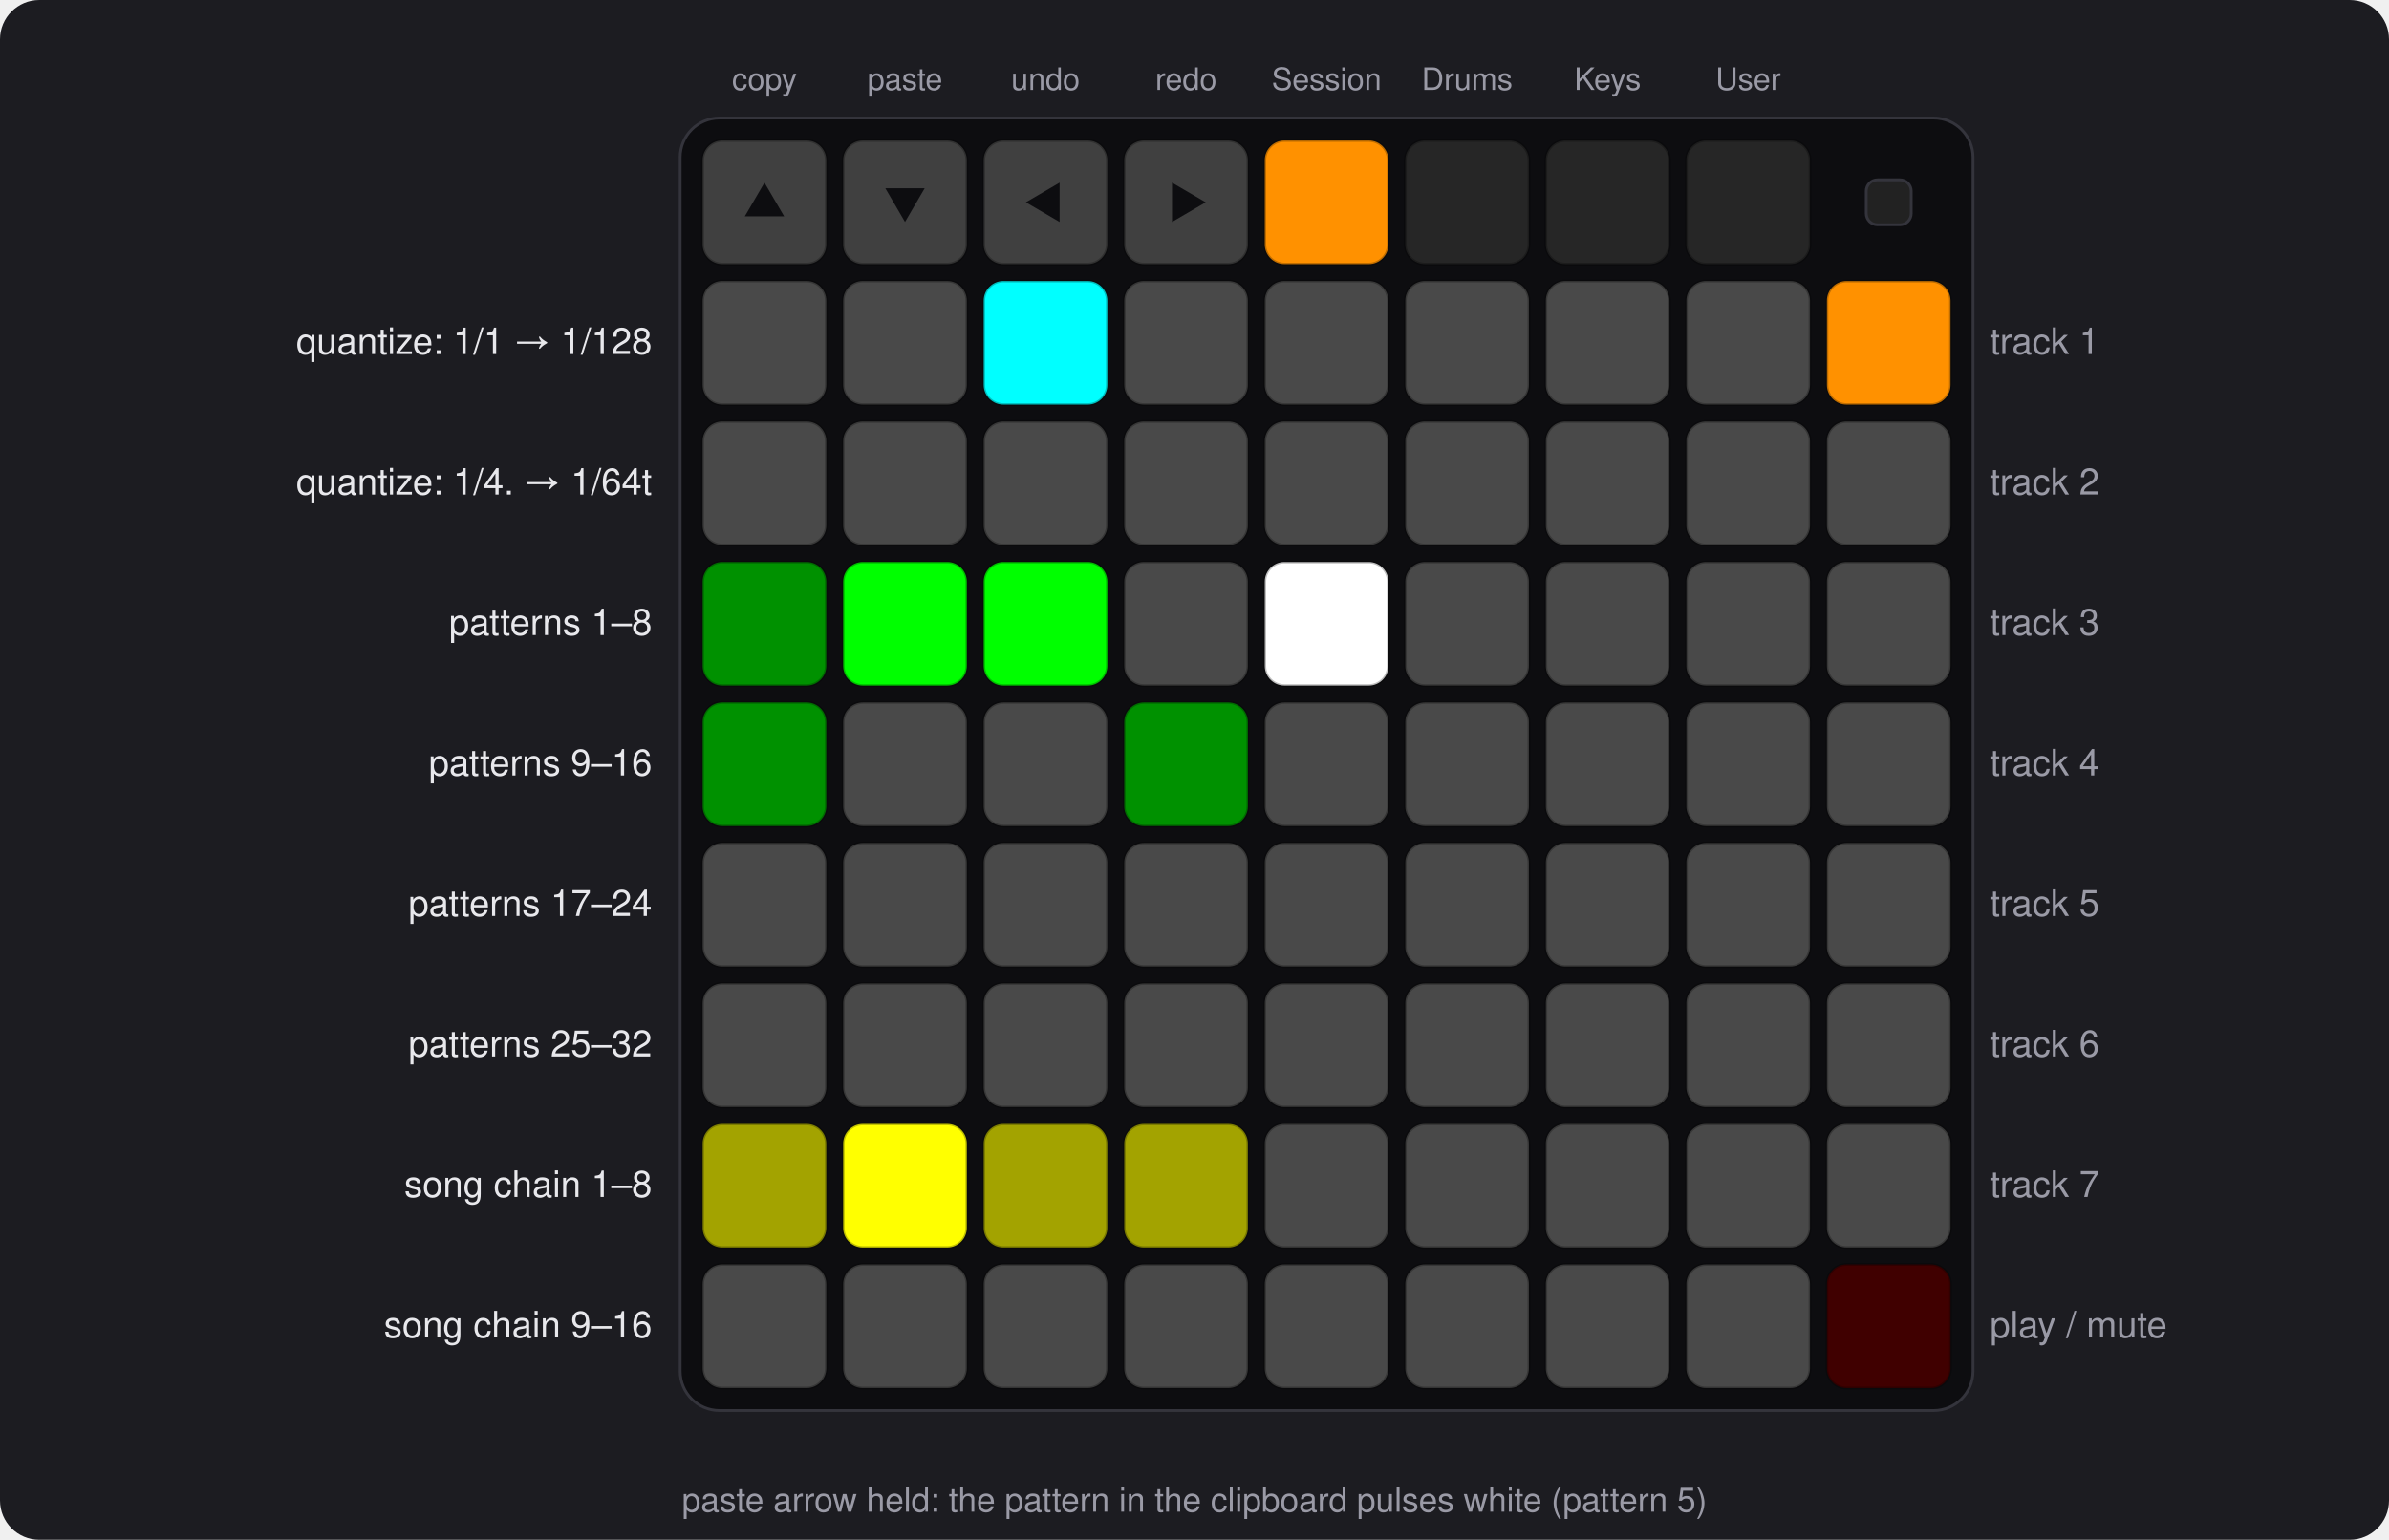
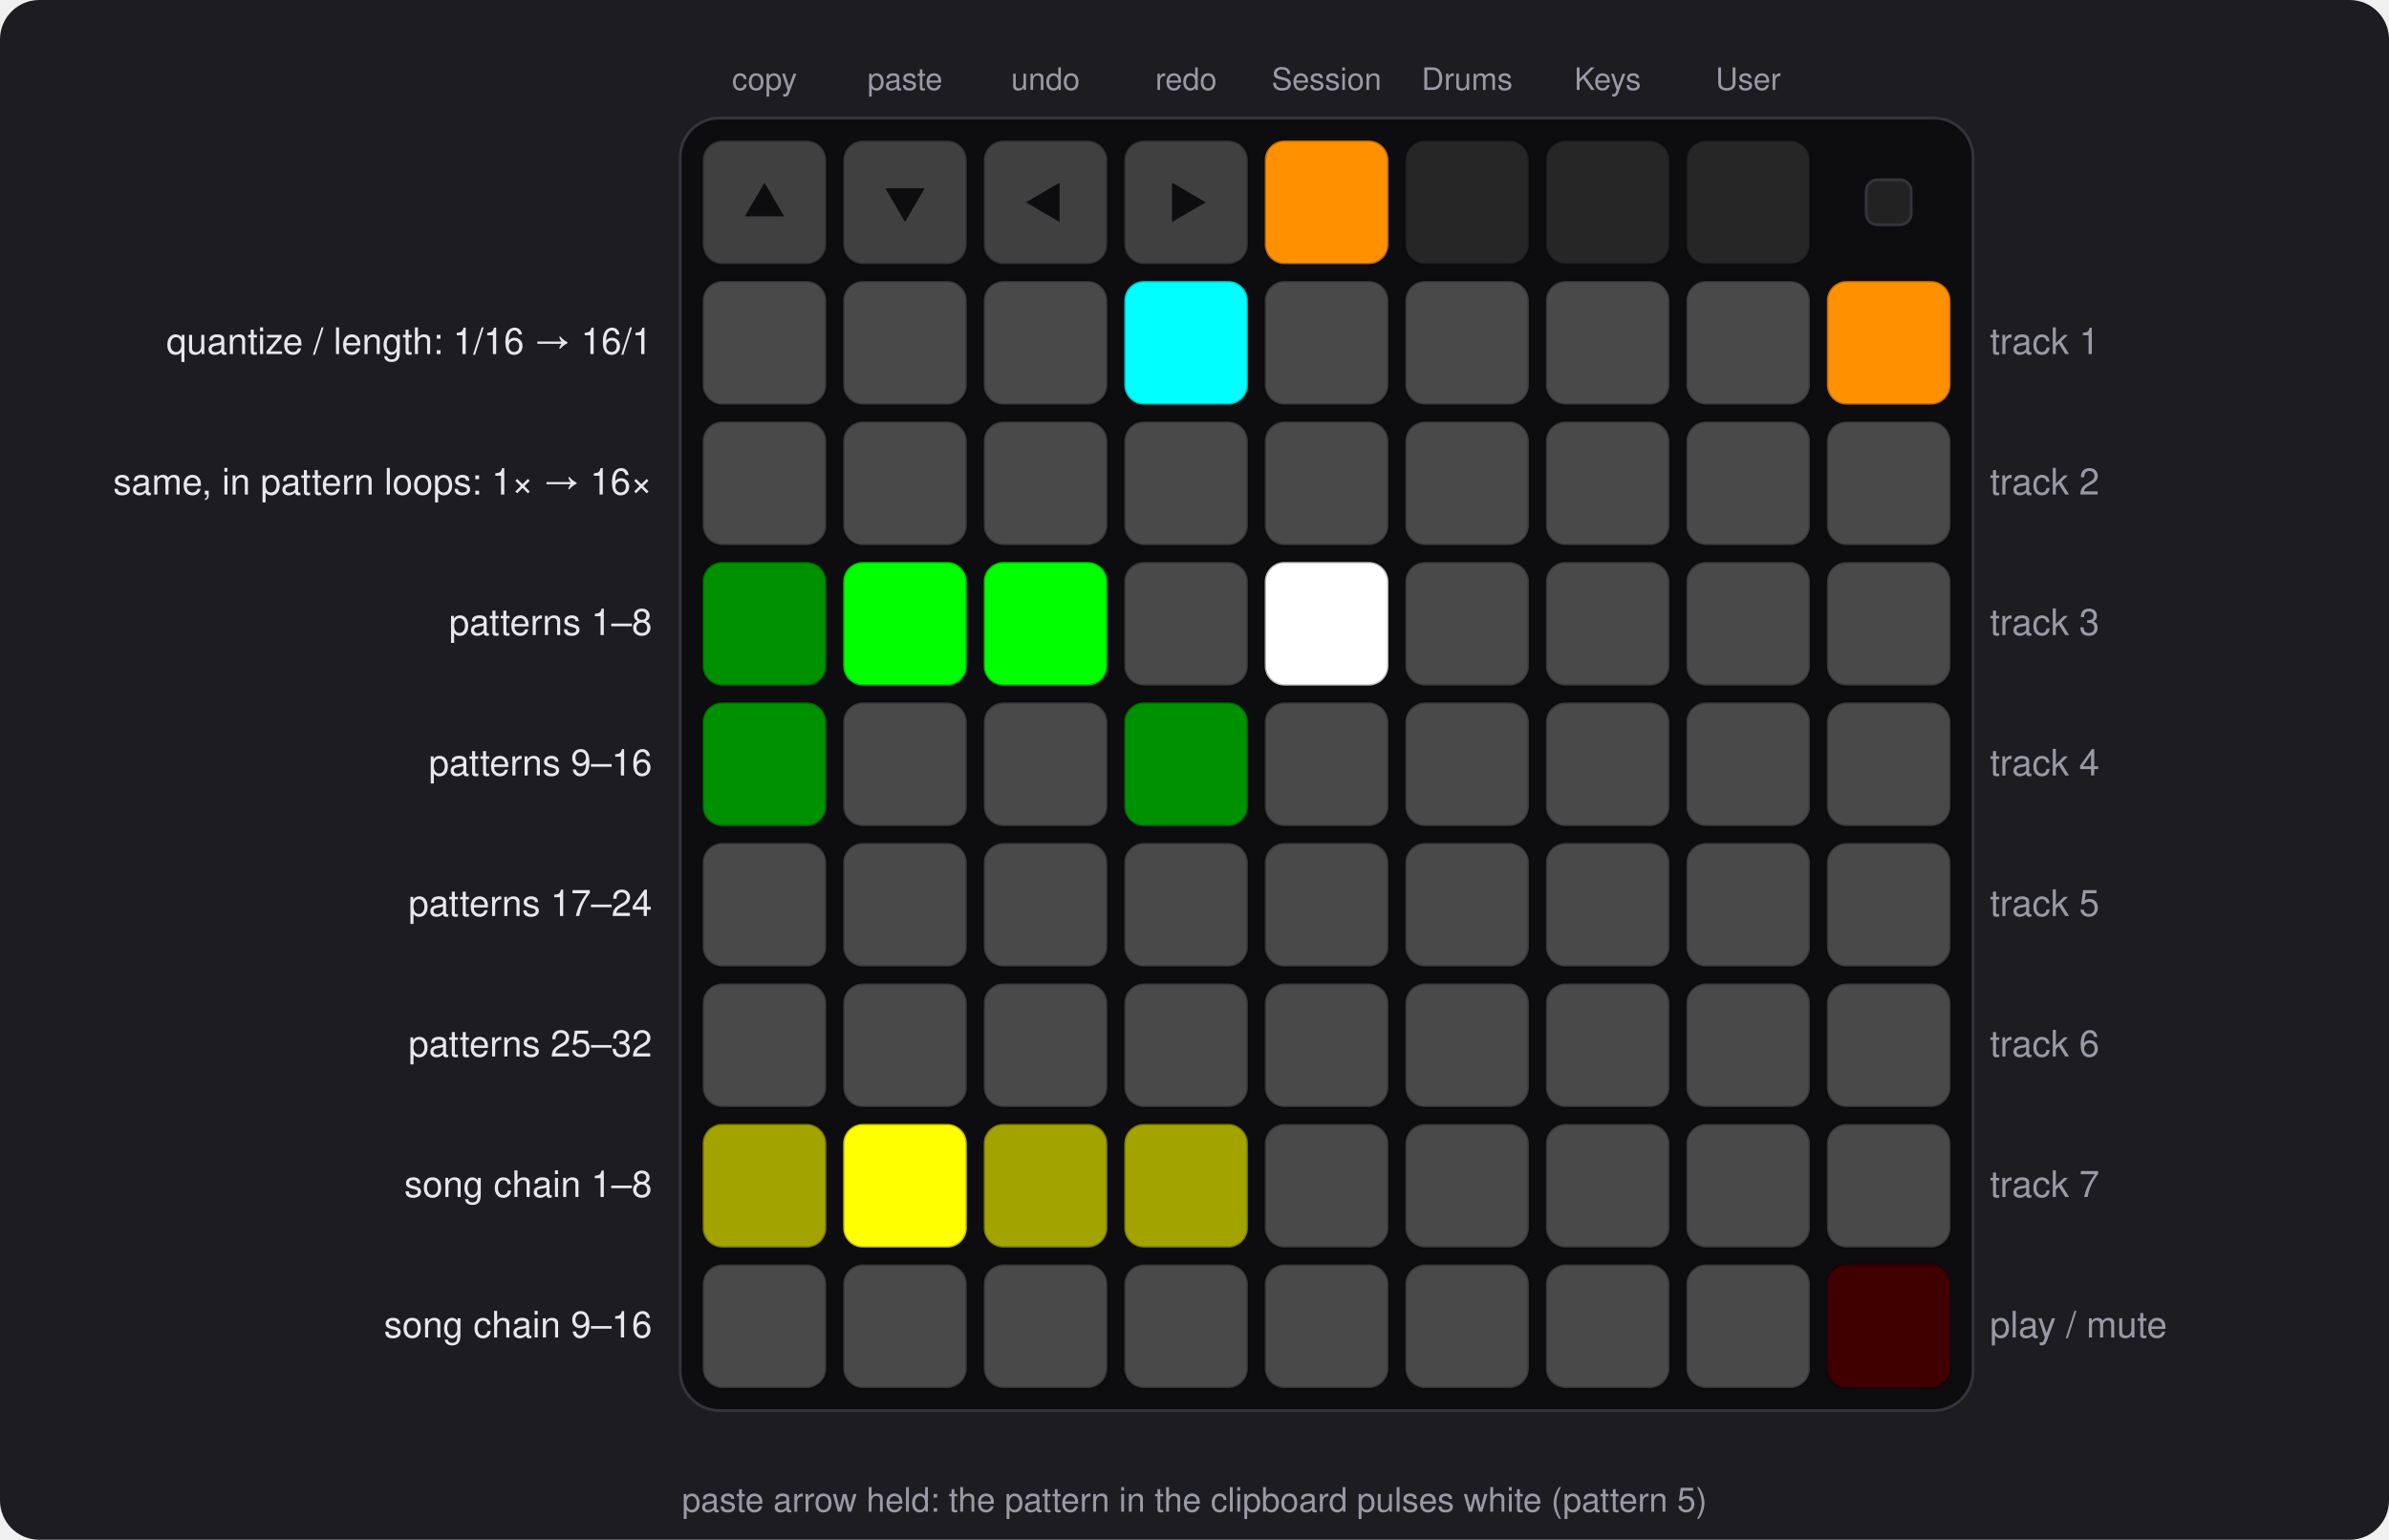
<svg xmlns="http://www.w3.org/2000/svg" width="850" height="548" viewBox="0 0 850 548" font-family="-apple-system, Segoe UI, Helvetica, Arial, sans-serif">
  <rect width="100%" height="100%" rx="14" fill="#1c1c21" />
  <rect x="242" y="42" width="460" height="460" rx="14" fill="#0d0d10" stroke="#34343c" />
  <rect x="250" y="450" width="44" height="44" rx="7" fill="#494949" stroke="#00000040" />
  <rect x="300" y="450" width="44" height="44" rx="7" fill="#494949" stroke="#00000040" />
  <rect x="350" y="450" width="44" height="44" rx="7" fill="#494949" stroke="#00000040" />
  <rect x="400" y="450" width="44" height="44" rx="7" fill="#494949" stroke="#00000040" />
  <rect x="450" y="450" width="44" height="44" rx="7" fill="#494949" stroke="#00000040" />
  <rect x="500" y="450" width="44" height="44" rx="7" fill="#494949" stroke="#00000040" />
  <rect x="550" y="450" width="44" height="44" rx="7" fill="#494949" stroke="#00000040" />
  <rect x="600" y="450" width="44" height="44" rx="7" fill="#494949" stroke="#00000040" />
  <rect x="650" y="450" width="44" height="44" rx="7" fill="#400000" stroke="#00000040" />
  <rect x="250" y="400" width="44" height="44" rx="7" fill="#a3a300" stroke="#00000040" />
  <rect x="300" y="400" width="44" height="44" rx="7" fill="#ffff00" stroke="#00000040" />
  <rect x="350" y="400" width="44" height="44" rx="7" fill="#a3a300" stroke="#00000040" />
  <rect x="400" y="400" width="44" height="44" rx="7" fill="#a3a300" stroke="#00000040" />
  <rect x="450" y="400" width="44" height="44" rx="7" fill="#494949" stroke="#00000040" />
  <rect x="500" y="400" width="44" height="44" rx="7" fill="#494949" stroke="#00000040" />
  <rect x="550" y="400" width="44" height="44" rx="7" fill="#494949" stroke="#00000040" />
  <rect x="600" y="400" width="44" height="44" rx="7" fill="#494949" stroke="#00000040" />
  <rect x="650" y="400" width="44" height="44" rx="7" fill="#494949" stroke="#00000040" />
  <rect x="250" y="350" width="44" height="44" rx="7" fill="#494949" stroke="#00000040" />
  <rect x="300" y="350" width="44" height="44" rx="7" fill="#494949" stroke="#00000040" />
  <rect x="350" y="350" width="44" height="44" rx="7" fill="#494949" stroke="#00000040" />
  <rect x="400" y="350" width="44" height="44" rx="7" fill="#494949" stroke="#00000040" />
  <rect x="450" y="350" width="44" height="44" rx="7" fill="#494949" stroke="#00000040" />
  <rect x="500" y="350" width="44" height="44" rx="7" fill="#494949" stroke="#00000040" />
  <rect x="550" y="350" width="44" height="44" rx="7" fill="#494949" stroke="#00000040" />
  <rect x="600" y="350" width="44" height="44" rx="7" fill="#494949" stroke="#00000040" />
  <rect x="650" y="350" width="44" height="44" rx="7" fill="#494949" stroke="#00000040" />
  <rect x="250" y="300" width="44" height="44" rx="7" fill="#494949" stroke="#00000040" />
  <rect x="300" y="300" width="44" height="44" rx="7" fill="#494949" stroke="#00000040" />
  <rect x="350" y="300" width="44" height="44" rx="7" fill="#494949" stroke="#00000040" />
  <rect x="400" y="300" width="44" height="44" rx="7" fill="#494949" stroke="#00000040" />
  <rect x="450" y="300" width="44" height="44" rx="7" fill="#494949" stroke="#00000040" />
  <rect x="500" y="300" width="44" height="44" rx="7" fill="#494949" stroke="#00000040" />
  <rect x="550" y="300" width="44" height="44" rx="7" fill="#494949" stroke="#00000040" />
  <rect x="600" y="300" width="44" height="44" rx="7" fill="#494949" stroke="#00000040" />
  <rect x="650" y="300" width="44" height="44" rx="7" fill="#494949" stroke="#00000040" />
  <rect x="250" y="250" width="44" height="44" rx="7" fill="#009100" stroke="#00000040" />
  <rect x="300" y="250" width="44" height="44" rx="7" fill="#494949" stroke="#00000040" />
  <rect x="350" y="250" width="44" height="44" rx="7" fill="#494949" stroke="#00000040" />
  <rect x="400" y="250" width="44" height="44" rx="7" fill="#009100" stroke="#00000040" />
  <rect x="450" y="250" width="44" height="44" rx="7" fill="#494949" stroke="#00000040" />
  <rect x="500" y="250" width="44" height="44" rx="7" fill="#494949" stroke="#00000040" />
  <rect x="550" y="250" width="44" height="44" rx="7" fill="#494949" stroke="#00000040" />
  <rect x="600" y="250" width="44" height="44" rx="7" fill="#494949" stroke="#00000040" />
  <rect x="650" y="250" width="44" height="44" rx="7" fill="#494949" stroke="#00000040" />
  <rect x="250" y="200" width="44" height="44" rx="7" fill="#009100" stroke="#00000040" />
  <rect x="300" y="200" width="44" height="44" rx="7" fill="#00ff00" stroke="#00000040" />
  <rect x="350" y="200" width="44" height="44" rx="7" fill="#00ff00" stroke="#00000040" />
  <rect x="400" y="200" width="44" height="44" rx="7" fill="#494949" stroke="#00000040" />
  <rect x="450" y="200" width="44" height="44" rx="7" fill="#ffffff" stroke="#00000040" />
  <rect x="500" y="200" width="44" height="44" rx="7" fill="#494949" stroke="#00000040" />
  <rect x="550" y="200" width="44" height="44" rx="7" fill="#494949" stroke="#00000040" />
  <rect x="600" y="200" width="44" height="44" rx="7" fill="#494949" stroke="#00000040" />
  <rect x="650" y="200" width="44" height="44" rx="7" fill="#494949" stroke="#00000040" />
  <rect x="250" y="150" width="44" height="44" rx="7" fill="#494949" stroke="#00000040" />
  <rect x="300" y="150" width="44" height="44" rx="7" fill="#494949" stroke="#00000040" />
  <rect x="350" y="150" width="44" height="44" rx="7" fill="#494949" stroke="#00000040" />
  <rect x="400" y="150" width="44" height="44" rx="7" fill="#494949" stroke="#00000040" />
  <rect x="450" y="150" width="44" height="44" rx="7" fill="#494949" stroke="#00000040" />
  <rect x="500" y="150" width="44" height="44" rx="7" fill="#494949" stroke="#00000040" />
  <rect x="550" y="150" width="44" height="44" rx="7" fill="#494949" stroke="#00000040" />
  <rect x="600" y="150" width="44" height="44" rx="7" fill="#494949" stroke="#00000040" />
  <rect x="650" y="150" width="44" height="44" rx="7" fill="#494949" stroke="#00000040" />
  <rect x="250" y="100" width="44" height="44" rx="7" fill="#494949" stroke="#00000040" />
  <rect x="300" y="100" width="44" height="44" rx="7" fill="#494949" stroke="#00000040" />
-   <rect x="350" y="100" width="44" height="44" rx="7" fill="#00ffff" stroke="#00000040" />
-   <rect x="400" y="100" width="44" height="44" rx="7" fill="#494949" stroke="#00000040" />
+   <rect x="350" y="100" width="44" height="44" rx="7" fill="#494949" stroke="#00000040" />
+   <rect x="400" y="100" width="44" height="44" rx="7" fill="#00ffff" stroke="#00000040" />
  <rect x="450" y="100" width="44" height="44" rx="7" fill="#494949" stroke="#00000040" />
  <rect x="500" y="100" width="44" height="44" rx="7" fill="#494949" stroke="#00000040" />
  <rect x="550" y="100" width="44" height="44" rx="7" fill="#494949" stroke="#00000040" />
  <rect x="600" y="100" width="44" height="44" rx="7" fill="#494949" stroke="#00000040" />
  <rect x="650" y="100" width="44" height="44" rx="7" fill="#ff9100" stroke="#00000040" />
  <rect x="250" y="50" width="44" height="44" rx="7" fill="#404040" stroke="#00000040" />
  <rect x="300" y="50" width="44" height="44" rx="7" fill="#404040" stroke="#00000040" />
  <rect x="350" y="50" width="44" height="44" rx="7" fill="#404040" stroke="#00000040" />
  <rect x="400" y="50" width="44" height="44" rx="7" fill="#404040" stroke="#00000040" />
  <rect x="450" y="50" width="44" height="44" rx="7" fill="#ff9100" stroke="#00000040" />
  <rect x="500" y="50" width="44" height="44" rx="7" fill="#262626" stroke="#00000040" />
  <rect x="550" y="50" width="44" height="44" rx="7" fill="#262626" stroke="#00000040" />
  <rect x="600" y="50" width="44" height="44" rx="7" fill="#262626" stroke="#00000040" />
  <rect x="664" y="64" width="16" height="16" rx="4" fill="#222" stroke="#34343c" />
  <polygon points="272,65 279,77 265,77" fill="#0d0d10" />
  <polygon points="322,79 329,67 315,67" fill="#0d0d10" />
  <polygon points="365,72 377,65 377,79" fill="#0d0d10" />
  <polygon points="429,72 417,65 417,79" fill="#0d0d10" />
  <text x="232" y="226" fill="#e8e8ec" font-size="13" text-anchor="end">patterns 1–8</text>
-   <text x="232" y="176" fill="#e8e8ec" font-size="13" text-anchor="end">quantize: 1/4. → 1/64t</text>
-   <text x="232" y="126" fill="#e8e8ec" font-size="13" text-anchor="end">quantize: 1/1 → 1/128</text>
+   <text x="232" y="176" fill="#e8e8ec" font-size="13" text-anchor="end">same, in pattern loops: 1× → 16×</text>
+   <text x="232" y="126" fill="#e8e8ec" font-size="13" text-anchor="end">quantize / length: 1/16 → 16/1</text>
  <text x="232" y="376" fill="#e8e8ec" font-size="13" text-anchor="end">patterns 25–32</text>
  <text x="232" y="476" fill="#e8e8ec" font-size="13" text-anchor="end">song chain 9–16</text>
  <text x="232" y="326" fill="#e8e8ec" font-size="13" text-anchor="end">patterns 17–24</text>
  <text x="232" y="276" fill="#e8e8ec" font-size="13" text-anchor="end">patterns 9–16</text>
  <text x="232" y="426" fill="#e8e8ec" font-size="13" text-anchor="end">song chain 1–8</text>
  <text x="708" y="226" fill="#9a9aa6" font-size="13" text-anchor="start">track 3</text>
  <text x="708" y="176" fill="#9a9aa6" font-size="13" text-anchor="start">track 2</text>
  <text x="708" y="126" fill="#9a9aa6" font-size="13" text-anchor="start">track 1</text>
  <text x="708" y="376" fill="#9a9aa6" font-size="13" text-anchor="start">track 6</text>
  <text x="708" y="476" fill="#9a9aa6" font-size="13" text-anchor="start">play / mute</text>
  <text x="708" y="326" fill="#9a9aa6" font-size="13" text-anchor="start">track 5</text>
  <text x="708" y="276" fill="#9a9aa6" font-size="13" text-anchor="start">track 4</text>
  <text x="708" y="426" fill="#9a9aa6" font-size="13" text-anchor="start">track 7</text>
  <text x="272" y="32" fill="#9a9aa6" font-size="11" text-anchor="middle">copy</text>
  <text x="322" y="32" fill="#9a9aa6" font-size="11" text-anchor="middle">paste</text>
  <text x="372" y="32" fill="#9a9aa6" font-size="11" text-anchor="middle">undo</text>
  <text x="422" y="32" fill="#9a9aa6" font-size="11" text-anchor="middle">redo</text>
  <text x="472" y="32" fill="#9a9aa6" font-size="11" text-anchor="middle">Session</text>
  <text x="522" y="32" fill="#9a9aa6" font-size="11" text-anchor="middle">Drums</text>
  <text x="572" y="32" fill="#9a9aa6" font-size="11" text-anchor="middle">Keys</text>
  <text x="622" y="32" fill="#9a9aa6" font-size="11" text-anchor="middle">User</text>
  <text x="425" y="538" fill="#9a9aa6" font-size="12" text-anchor="middle">paste arrow held: the pattern in the clipboard pulses white (pattern 5)</text>
</svg>
